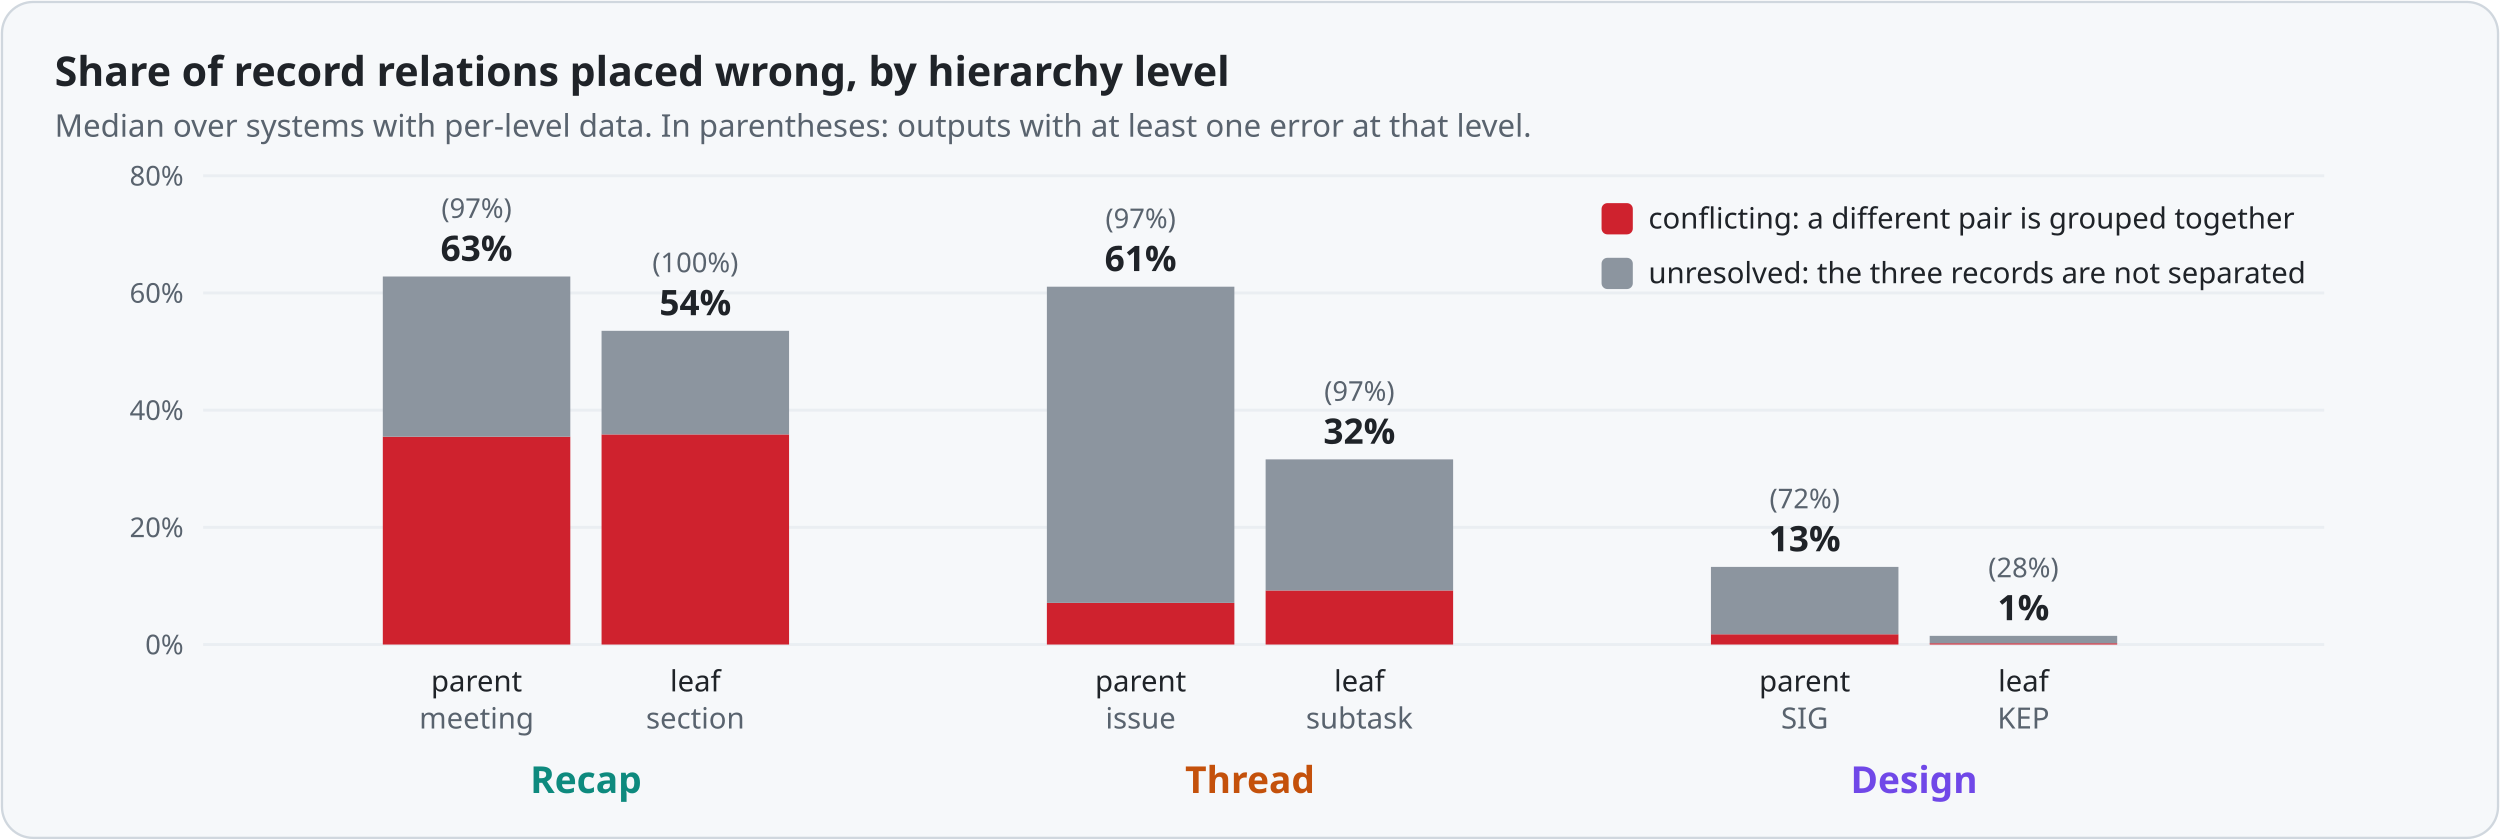
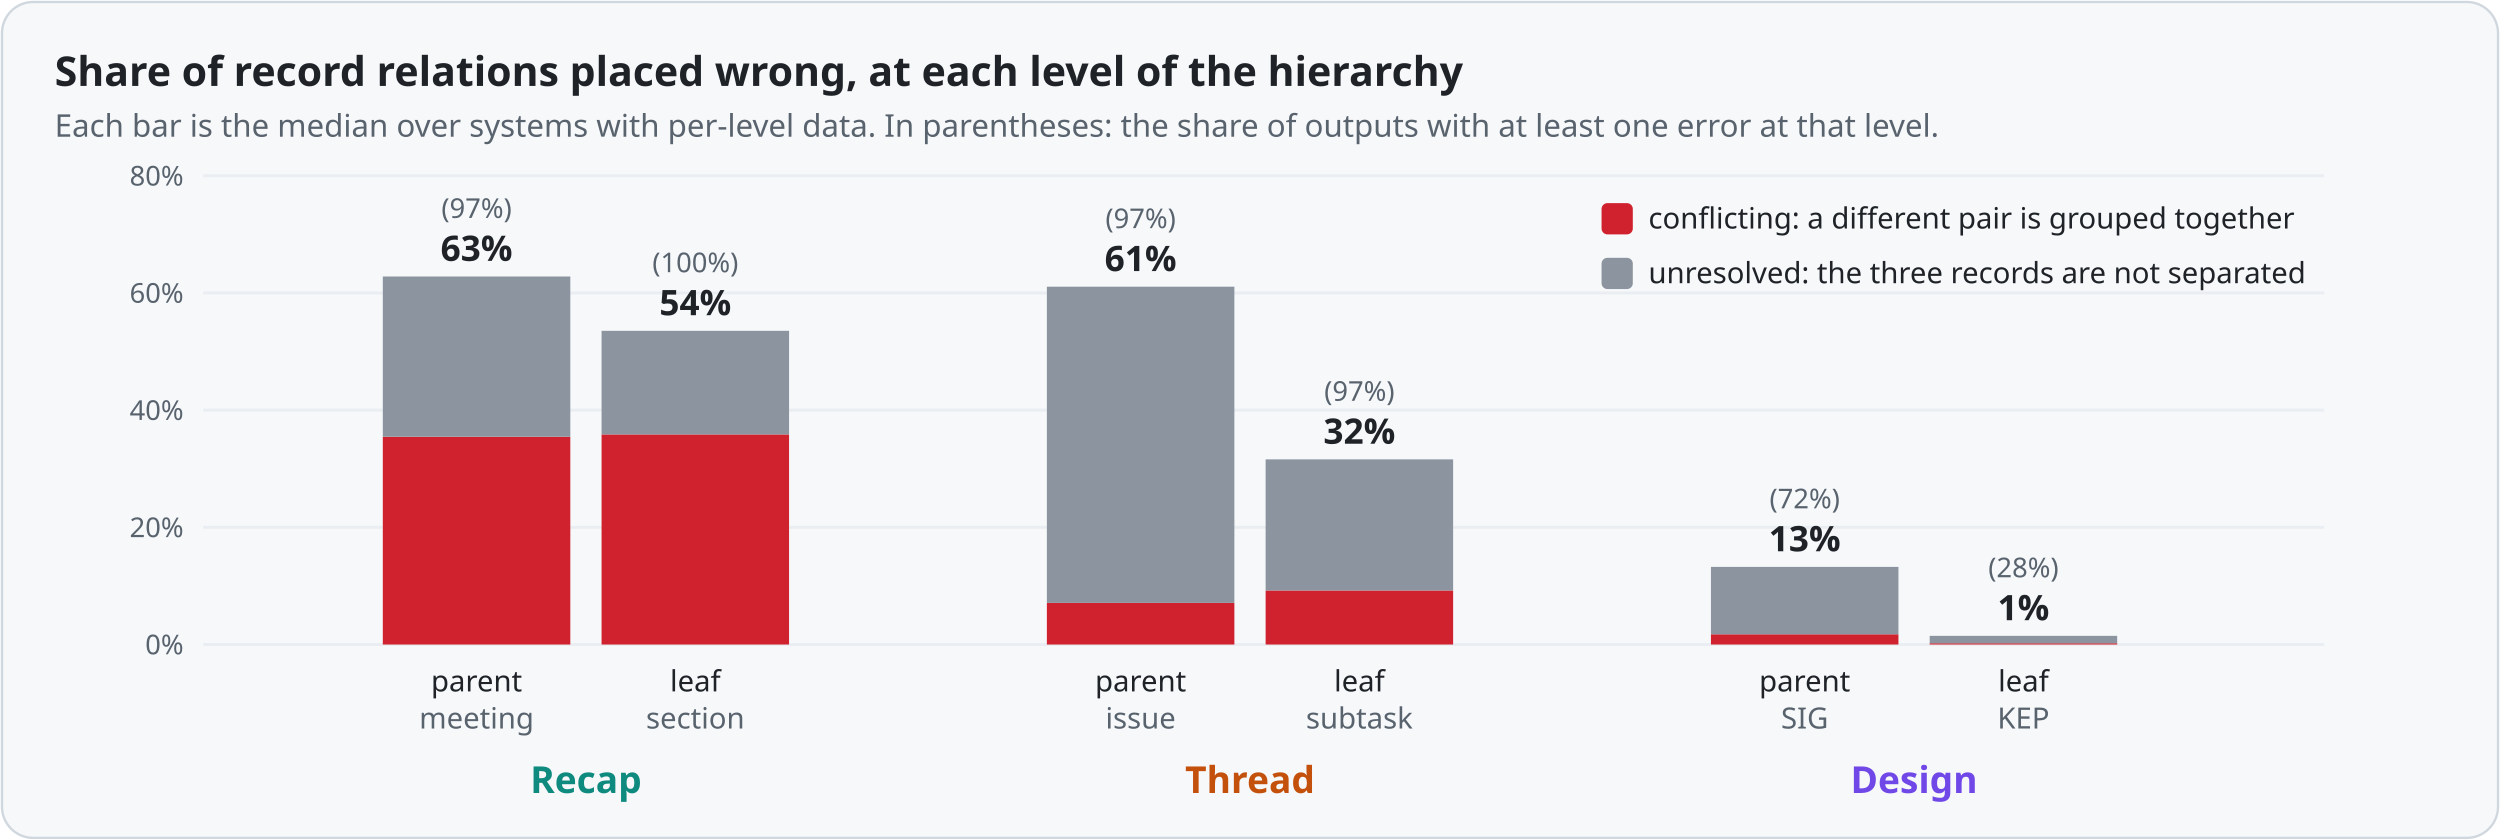
<svg xmlns="http://www.w3.org/2000/svg" width="1280" height="430" viewBox="0 0 1280 430" role="img" aria-label="Parent-level error rates exceed leaf-level error rates in every family">
  <rect x="1" y="1" width="1278" height="428" rx="16" fill="#f6f8fa" stroke="#d0d7de" stroke-width="1.2" />
-   <text x="28" y="44" font-family="-apple-system,BlinkMacSystemFont,'Segoe UI','Noto Sans',Helvetica,Arial,sans-serif" font-size="21" font-weight="700" fill="#1f2328" text-anchor="start">Share of record relations placed wrong, by hierarchy level</text>
-   <text x="28" y="70" font-family="-apple-system,BlinkMacSystemFont,'Segoe UI','Noto Sans',Helvetica,Arial,sans-serif" font-size="16" font-weight="400" fill="#59636e" text-anchor="start">Median over systems with per-level data.  In parentheses: outputs with at least one error at that level.</text>
+   <text x="28" y="44" font-family="-apple-system,BlinkMacSystemFont,'Segoe UI','Noto Sans',Helvetica,Arial,sans-serif" font-size="21" font-weight="700" fill="#1f2328" text-anchor="start">Share of record relations placed wrong, at each level of the hierarchy</text>
+   <text x="28" y="70" font-family="-apple-system,BlinkMacSystemFont,'Segoe UI','Noto Sans',Helvetica,Arial,sans-serif" font-size="16" font-weight="400" fill="#59636e" text-anchor="start">Each bar is the median over systems with per-level data. In parentheses: the share of outputs with at least one error at that level.</text>
  <path d="M104 330.0 H1190" stroke="#eaeef2" stroke-width="1.5" />
  <text x="94" y="335.0" font-family="-apple-system,BlinkMacSystemFont,'Segoe UI','Noto Sans',Helvetica,Arial,sans-serif" font-size="14" font-weight="400" fill="#59636e" text-anchor="end">0%</text>
  <path d="M104 270.0 H1190" stroke="#eaeef2" stroke-width="1.5" />
  <text x="94" y="275.0" font-family="-apple-system,BlinkMacSystemFont,'Segoe UI','Noto Sans',Helvetica,Arial,sans-serif" font-size="14" font-weight="400" fill="#59636e" text-anchor="end">20%</text>
  <path d="M104 210.0 H1190" stroke="#eaeef2" stroke-width="1.5" />
  <text x="94" y="215.0" font-family="-apple-system,BlinkMacSystemFont,'Segoe UI','Noto Sans',Helvetica,Arial,sans-serif" font-size="14" font-weight="400" fill="#59636e" text-anchor="end">40%</text>
  <path d="M104 150.0 H1190" stroke="#eaeef2" stroke-width="1.5" />
  <text x="94" y="155.0" font-family="-apple-system,BlinkMacSystemFont,'Segoe UI','Noto Sans',Helvetica,Arial,sans-serif" font-size="14" font-weight="400" fill="#59636e" text-anchor="end">60%</text>
  <path d="M104 90.0 H1190" stroke="#eaeef2" stroke-width="1.5" />
  <text x="94" y="95.0" font-family="-apple-system,BlinkMacSystemFont,'Segoe UI','Noto Sans',Helvetica,Arial,sans-serif" font-size="14" font-weight="400" fill="#59636e" text-anchor="end">80%</text>
  <rect x="196.0" y="223.59" width="96" height="106.41" rx="0" fill="#cf222e" stroke="none" stroke-width="1" />
  <rect x="196.0" y="141.57" width="96" height="82.02" rx="0" fill="#8c959f" stroke="none" stroke-width="1" />
  <text x="244.0" y="133.57" font-family="-apple-system,BlinkMacSystemFont,'Segoe UI','Noto Sans',Helvetica,Arial,sans-serif" font-size="18" font-weight="700" fill="#1f2328" text-anchor="middle">63%</text>
  <text x="244.0" y="111.57" font-family="-apple-system,BlinkMacSystemFont,'Segoe UI','Noto Sans',Helvetica,Arial,sans-serif" font-size="14" font-weight="400" fill="#59636e" text-anchor="middle">(97%)</text>
  <text x="244.0" y="354" font-family="-apple-system,BlinkMacSystemFont,'Segoe UI','Noto Sans',Helvetica,Arial,sans-serif" font-size="15" font-weight="500" fill="#1f2328" text-anchor="middle">parent</text>
  <text x="244.0" y="373" font-family="-apple-system,BlinkMacSystemFont,'Segoe UI','Noto Sans',Helvetica,Arial,sans-serif" font-size="15" font-weight="400" fill="#59636e" text-anchor="middle">meeting</text>
  <rect x="308.0" y="222.42" width="96" height="107.58" rx="0" fill="#cf222e" stroke="none" stroke-width="1" />
  <rect x="308.0" y="169.38" width="96" height="53.04" rx="0" fill="#8c959f" stroke="none" stroke-width="1" />
  <text x="356.0" y="161.38" font-family="-apple-system,BlinkMacSystemFont,'Segoe UI','Noto Sans',Helvetica,Arial,sans-serif" font-size="18" font-weight="700" fill="#1f2328" text-anchor="middle">54%</text>
  <text x="356.0" y="139.38" font-family="-apple-system,BlinkMacSystemFont,'Segoe UI','Noto Sans',Helvetica,Arial,sans-serif" font-size="14" font-weight="400" fill="#59636e" text-anchor="middle">(100%)</text>
  <text x="356.0" y="354" font-family="-apple-system,BlinkMacSystemFont,'Segoe UI','Noto Sans',Helvetica,Arial,sans-serif" font-size="15" font-weight="500" fill="#1f2328" text-anchor="middle">leaf</text>
  <text x="356.0" y="373" font-family="-apple-system,BlinkMacSystemFont,'Segoe UI','Noto Sans',Helvetica,Arial,sans-serif" font-size="15" font-weight="400" fill="#59636e" text-anchor="middle">section</text>
  <text x="300" y="406" font-family="-apple-system,BlinkMacSystemFont,'Segoe UI','Noto Sans',Helvetica,Arial,sans-serif" font-size="19" font-weight="800" fill="#0e8a7e" text-anchor="middle">Recap</text>
  <rect x="536.0" y="308.67" width="96" height="21.33" rx="0" fill="#cf222e" stroke="none" stroke-width="1" />
  <rect x="536.0" y="146.79" width="96" height="161.88" rx="0" fill="#8c959f" stroke="none" stroke-width="1" />
  <text x="584.0" y="138.79" font-family="-apple-system,BlinkMacSystemFont,'Segoe UI','Noto Sans',Helvetica,Arial,sans-serif" font-size="18" font-weight="700" fill="#1f2328" text-anchor="middle">61%</text>
  <text x="584.0" y="116.79" font-family="-apple-system,BlinkMacSystemFont,'Segoe UI','Noto Sans',Helvetica,Arial,sans-serif" font-size="14" font-weight="400" fill="#59636e" text-anchor="middle">(97%)</text>
  <text x="584.0" y="354" font-family="-apple-system,BlinkMacSystemFont,'Segoe UI','Noto Sans',Helvetica,Arial,sans-serif" font-size="15" font-weight="500" fill="#1f2328" text-anchor="middle">parent</text>
  <text x="584.0" y="373" font-family="-apple-system,BlinkMacSystemFont,'Segoe UI','Noto Sans',Helvetica,Arial,sans-serif" font-size="15" font-weight="400" fill="#59636e" text-anchor="middle">issue</text>
  <rect x="648.0" y="302.31" width="96" height="27.69" rx="0" fill="#cf222e" stroke="none" stroke-width="1" />
  <rect x="648.0" y="235.2" width="96" height="67.11" rx="0" fill="#8c959f" stroke="none" stroke-width="1" />
  <text x="696.0" y="227.2" font-family="-apple-system,BlinkMacSystemFont,'Segoe UI','Noto Sans',Helvetica,Arial,sans-serif" font-size="18" font-weight="700" fill="#1f2328" text-anchor="middle">32%</text>
  <text x="696.0" y="205.2" font-family="-apple-system,BlinkMacSystemFont,'Segoe UI','Noto Sans',Helvetica,Arial,sans-serif" font-size="14" font-weight="400" fill="#59636e" text-anchor="middle">(97%)</text>
  <text x="696.0" y="354" font-family="-apple-system,BlinkMacSystemFont,'Segoe UI','Noto Sans',Helvetica,Arial,sans-serif" font-size="15" font-weight="500" fill="#1f2328" text-anchor="middle">leaf</text>
  <text x="696.0" y="373" font-family="-apple-system,BlinkMacSystemFont,'Segoe UI','Noto Sans',Helvetica,Arial,sans-serif" font-size="15" font-weight="400" fill="#59636e" text-anchor="middle">subtask</text>
  <text x="640" y="406" font-family="-apple-system,BlinkMacSystemFont,'Segoe UI','Noto Sans',Helvetica,Arial,sans-serif" font-size="19" font-weight="800" fill="#c4510b" text-anchor="middle">Thread</text>
  <rect x="876.0" y="324.75" width="96" height="5.25" rx="0" fill="#cf222e" stroke="none" stroke-width="1" />
  <rect x="876.0" y="290.25" width="96" height="34.5" rx="0" fill="#8c959f" stroke="none" stroke-width="1" />
  <text x="924.0" y="282.25" font-family="-apple-system,BlinkMacSystemFont,'Segoe UI','Noto Sans',Helvetica,Arial,sans-serif" font-size="18" font-weight="700" fill="#1f2328" text-anchor="middle">13%</text>
  <text x="924.0" y="260.25" font-family="-apple-system,BlinkMacSystemFont,'Segoe UI','Noto Sans',Helvetica,Arial,sans-serif" font-size="14" font-weight="400" fill="#59636e" text-anchor="middle">(72%)</text>
  <text x="924.0" y="354" font-family="-apple-system,BlinkMacSystemFont,'Segoe UI','Noto Sans',Helvetica,Arial,sans-serif" font-size="15" font-weight="500" fill="#1f2328" text-anchor="middle">parent</text>
  <text x="924.0" y="373" font-family="-apple-system,BlinkMacSystemFont,'Segoe UI','Noto Sans',Helvetica,Arial,sans-serif" font-size="15" font-weight="400" fill="#59636e" text-anchor="middle">SIG</text>
  <rect x="988.0" y="329.34" width="96" height="0.66" rx="0" fill="#cf222e" stroke="none" stroke-width="1" />
  <rect x="988.0" y="325.56" width="96" height="3.78" rx="0" fill="#8c959f" stroke="none" stroke-width="1" />
  <text x="1036.0" y="317.56" font-family="-apple-system,BlinkMacSystemFont,'Segoe UI','Noto Sans',Helvetica,Arial,sans-serif" font-size="18" font-weight="700" fill="#1f2328" text-anchor="middle">1%</text>
  <text x="1036.0" y="295.56" font-family="-apple-system,BlinkMacSystemFont,'Segoe UI','Noto Sans',Helvetica,Arial,sans-serif" font-size="14" font-weight="400" fill="#59636e" text-anchor="middle">(28%)</text>
  <text x="1036.0" y="354" font-family="-apple-system,BlinkMacSystemFont,'Segoe UI','Noto Sans',Helvetica,Arial,sans-serif" font-size="15" font-weight="500" fill="#1f2328" text-anchor="middle">leaf</text>
  <text x="1036.0" y="373" font-family="-apple-system,BlinkMacSystemFont,'Segoe UI','Noto Sans',Helvetica,Arial,sans-serif" font-size="15" font-weight="400" fill="#59636e" text-anchor="middle">KEP</text>
  <text x="980" y="406" font-family="-apple-system,BlinkMacSystemFont,'Segoe UI','Noto Sans',Helvetica,Arial,sans-serif" font-size="19" font-weight="800" fill="#7048e8" text-anchor="middle">Design</text>
  <rect x="820" y="104" width="16" height="16" rx="3" fill="#cf222e" stroke="none" stroke-width="1" />
  <text x="844" y="117" font-family="-apple-system,BlinkMacSystemFont,'Segoe UI','Noto Sans',Helvetica,Arial,sans-serif" font-size="15" font-weight="400" fill="#1f2328" text-anchor="start">conflicting: a different pair is grouped together</text>
  <rect x="820" y="132" width="16" height="16" rx="3" fill="#8c959f" stroke="none" stroke-width="1" />
  <text x="844" y="145" font-family="-apple-system,BlinkMacSystemFont,'Segoe UI','Noto Sans',Helvetica,Arial,sans-serif" font-size="15" font-weight="400" fill="#1f2328" text-anchor="start">unresolved: the three records are not separated</text>
</svg>
